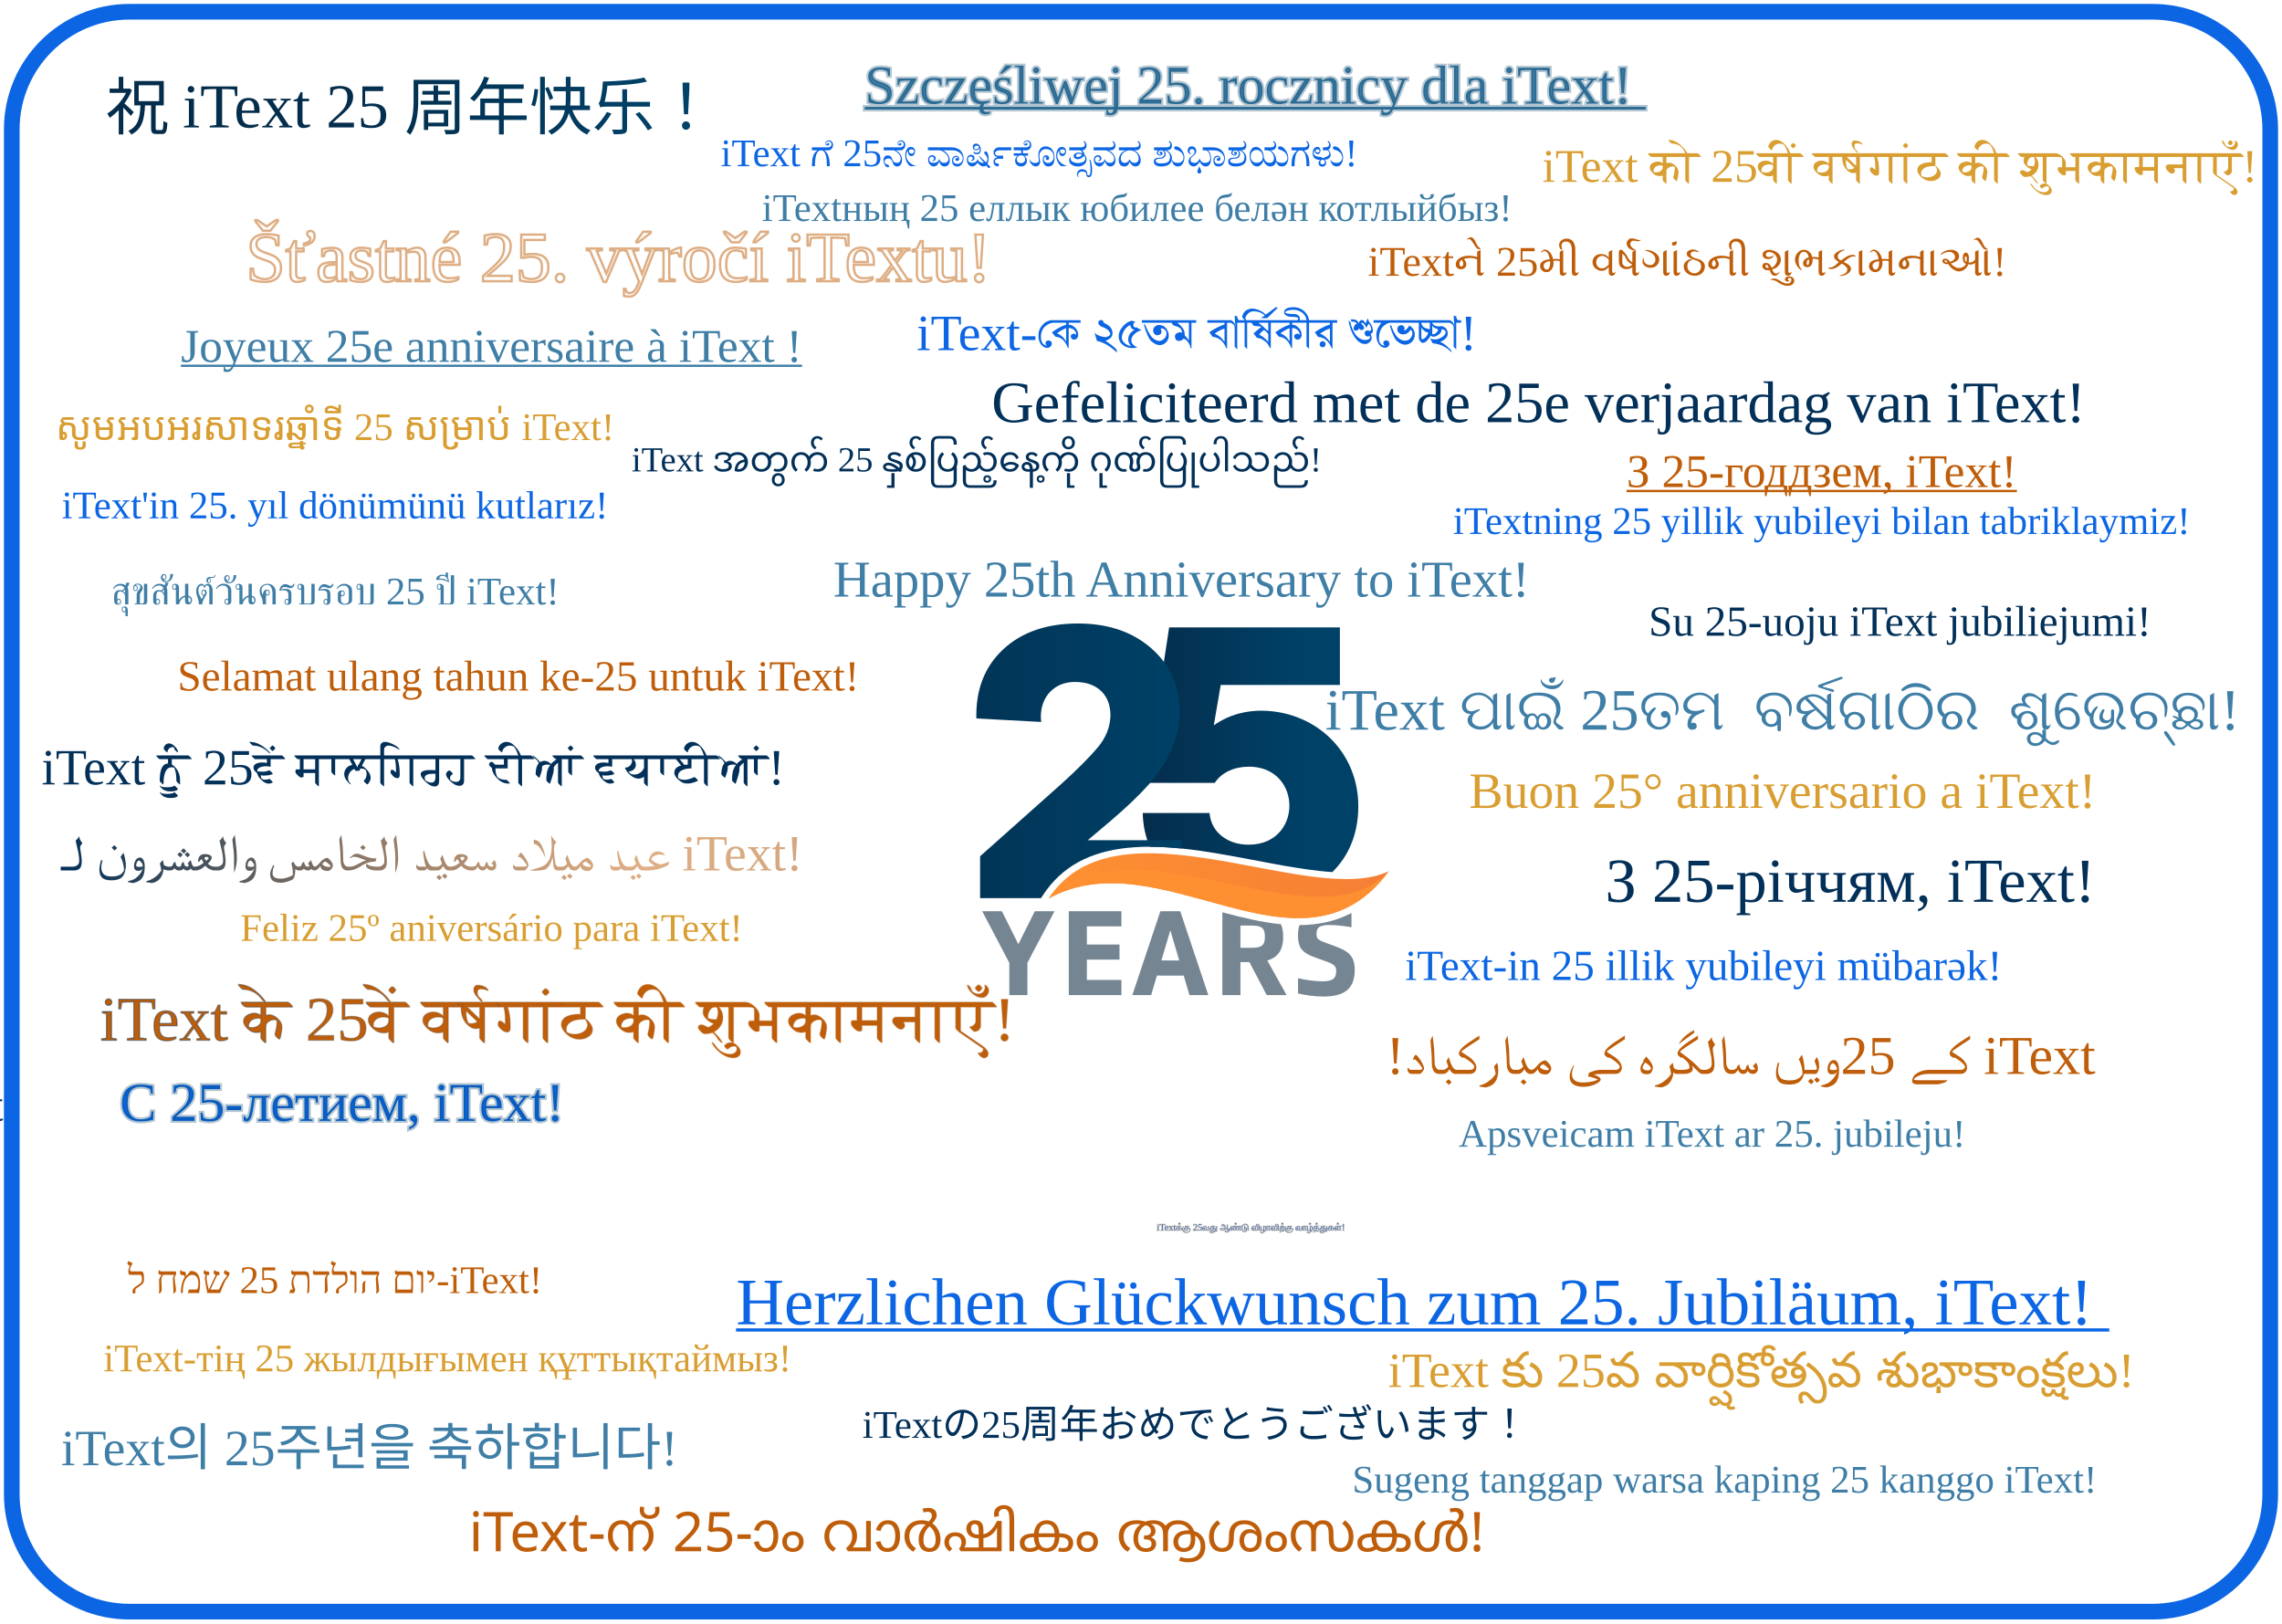
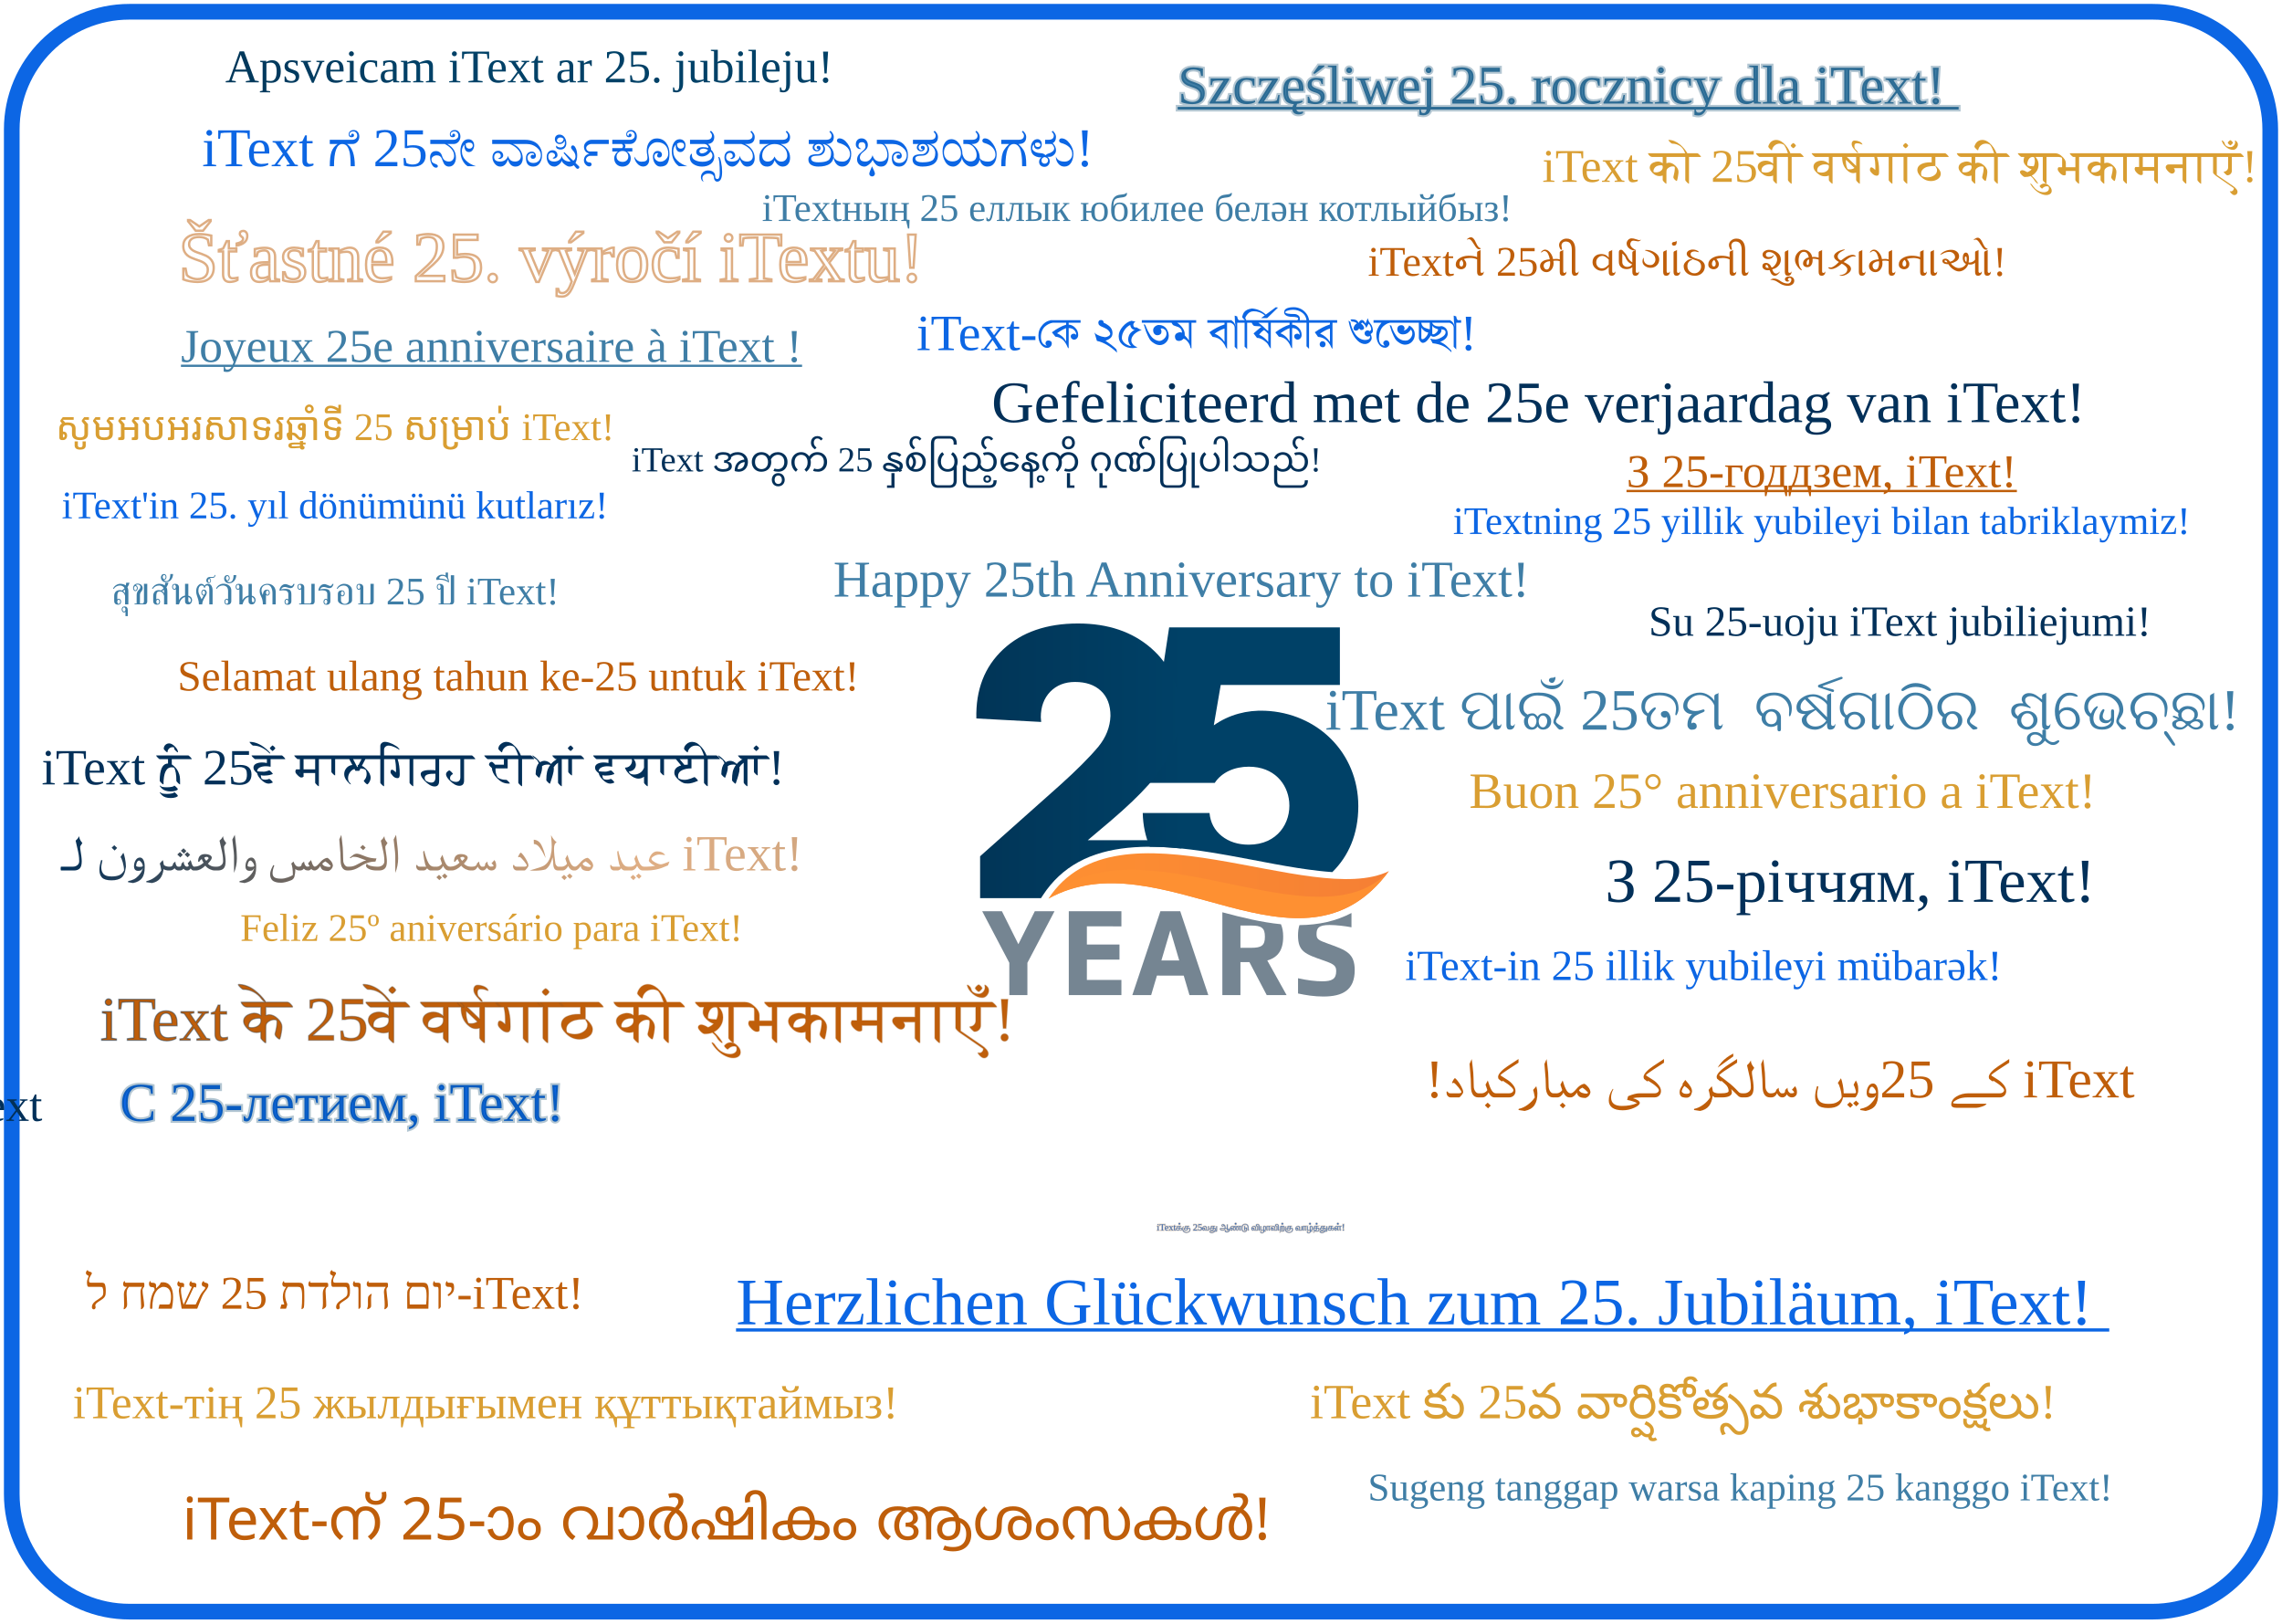
<svg xmlns="http://www.w3.org/2000/svg" role="img" aria-description="HappyAnniversary to iText" width="100%" height="100%" viewBox="-5 -5 970 690" preserveAspectRatio="xMidYMid meet">
  <style type="text/css">
        @font-face {
-         font-family: 'NotoSansMalayalam';
-         font-weight: 400;
-         font-style: regular;
-         src: url('../fonts/NotoSansMalayalam-Regular.ttf')
-         format('TrueType');
+           font-family: 'NotoSansMalayalam';
+           font-weight: 400;
+           font-style: regular;
+           src: url('../fonts/NotoSansMalayalam-Regular.ttf')
+           format('TrueType');
        }
        .cls-1 {
-         fill: url(#linear-gradient-2);
+           fill: url(#linear-gradient-2);
        }
        .cls-1, .cls-2, .cls-3, .cls-4 {
-         fill-rule: evenodd;
+           fill-rule: evenodd;
        }
        .cls-2 {
-         fill: url(#linear-gradient-3);
+           fill: url(#linear-gradient-3);
        }
        .cls-3 {
-         fill: url(#linear-gradient-4);
+           fill: url(#linear-gradient-4);
        }
        .cls-5 {
-         fill: #758592;
+           fill: #758592;
        }
        .cls-4 {
-         fill: url(#linear-gradient);
+           fill: url(#linear-gradient);
        }
    </style>
  <defs>
    <clipPath id="textClip">
-       <text transform="translate(170, 50) scale(0.3326,0.3326)" text-anchor="middle" style="fill: rgb(2, 48, 89);  font-size: 80px">
-                 祝 iText 25 周年快乐！
+       <text transform="translate(220, 30) scale(0.3326,0.3326)" text-anchor="middle" style="fill: rgb(2, 48, 89);  font-size: 60px">
+                 Apsveicam iText ar 25. jubileju!
            </text>
    </clipPath>
    <linearGradient id="template">
      <stop offset="0" stop-color="rgb(2, 48, 89)" stop-opacity="1" />
      <stop offset="0.3" stop-color="rgb(191, 94, 10)" stop-opacity="0.5" />
      <stop offset="1" stop-color="rgb(63, 126, 166)" stop-opacity="1" />
    </linearGradient>
    <linearGradient id="gradient" href="#template" />
-     <linearGradient id="linear-gradient" x1="141.47" y1="107.321" x2="324.744" y2="107.321" gradientUnits="userSpaceOnUse">
+     <linearGradient id="linear-gradient" x1="0" y1="116.735" x2="174.337" y2="116.735" gradientUnits="userSpaceOnUse">
      <stop offset="0" stop-color="#042d4c" />
-       <stop offset=".733" stop-color="#004167" />
+       <stop offset="1" stop-color="#004167" />
    </linearGradient>
    <linearGradient id="linear-gradient-2" x1="0" y1="116.735" x2="174.337" y2="116.735" gradientUnits="userSpaceOnUse">
      <stop offset="0" stop-color="#013557" />
      <stop offset="1" stop-color="#004167" />
    </linearGradient>
    <linearGradient id="linear-gradient-3" x1="62.836" y1="222.906" x2="350.455" y2="222.911" gradientUnits="userSpaceOnUse">
      <stop offset="0" stop-color="#fe9032" />
      <stop offset="1" stop-color="#f57f34" />
    </linearGradient>
    <linearGradient id="linear-gradient-4" x1="61.36" y1="229.921" x2="351.004" y2="229.926" gradientUnits="userSpaceOnUse">
      <stop offset="0" stop-color="#fe9032" />
      <stop offset="1" stop-color="#fe9032" />
    </linearGradient>
  </defs>
  <g clip-path="url(#textClip)" fill-opacity="1">
-     <rect x="0" y="0" width="300" height="140" fill="url(#linear-gradient)" />
+     <rect x="0" y="0" width="400" height="140" fill="url(#linear-gradient)" />
  </g>
  <g id="itextLogo" transform="matrix(0.5, 0, 0, 0.5, 410, 260)">
    <path class="cls-5" d="M43.426,288.451l-.005,27.429h-15.368l.003-27.426-23.063-43.857h16.756l13.99,28.034,13.991-28.034h16.755l-23.059,43.853Z" />
    <path class="cls-5" d="M93.989,257.455v15.427l27.723.012v12.857l-27.724-.01v17.272l29.355.01v12.858l-29.357-.009v.007h-15.368l.004-71.283h13.237v-.002l31.484.011v12.857l-29.354-.009Z" />
    <path class="cls-5" d="M176.315,299.318l-22.778-.006-4.898,16.568-16.009-.002,23.867-71.276,3.646-.002v-.003h9.565v.003l3.646.002,23.865,71.276-16.009.002-4.896-16.562ZM172.514,286.459l-7.589-25.679-7.587,25.675,15.177.004Z" />
    <path class="cls-4" d="M302.642,211.345c13.707-13.437,22.102-32.166,22.102-56.062,0-45.36-34.757-79.301-79.419-81.108-15.065-.616-30.227,3.124-43.435,12.385l5.886-34.307h101.3V3.297h-145.137l-20.108,132.205h58.861c5.958-9.108,17.005-13.77,28.954-13.77,21.457,0,32.92,14.442,34.347,29.839,1.642,17.608-9.801,36.46-34.347,36.46-9.13,0-16.804-2.431-23.018-7.355-6.157-4.918-9.613-11.395-10.375-19.553h-56.783c.277,10.508,2.293,20.066,6.04,28.668,23.529.014,47.571,3.907,68.308,7.614,25.129,4.48,50.514,10.126,75.872,12.944,3.47.388,7.148.734,10.951.997Z" />
    <path class="cls-1" d="M174.337,184.25v7.024c-30.365-3.089-62.317-2.245-87.433,11.477-12.419,6.781-22.421,16.235-30.165,28.059l-1.745,2.659H3.219v-35.601l67.754-60.302c13.998-12.592,24.963-23.501,32.741-32.796,6.546-7.993,10.002-16.748,10.328-26.258,0-9.08-2.702-16.16-8.111-21.237-5.347-5.022-12.69-7.563-21.985-7.563-8.644,0-15.668,2.757-21.077,8.263-5.347,5.569-8.049,12.807-8.049,21.777l.325,3.948L.033,80.727c-.595-24.367,6.968-43.934,22.747-58.68C38.558,7.349,59.795,0,86.482,0c25.448,0,46.144,7.03,62.192,21.022,16.048,14.047,24.098,32.146,24.098,54.303,0,11.179-2.431,22.04-7.239,32.526-4.808,10.536-11.187,20.26-19.13,29.23-7.993,8.963-18.536,19.019-31.605,30.199l-20.094,16.969h79.633Z" />
    <path class="cls-2" d="M350.773,210.508c-75.283,101.81-194.064-29.382-289.413,23.336,58.383-89.151,223.197,8.893,289.413-23.336Z" />
    <path class="cls-3" d="M350.773,210.508c-75.283,101.81-194.064-29.382-289.413,23.336,75.069-71.662,227.298,43.58,289.413-23.336Z" />
    <path class="cls-5" d="M299.468,272.354c-8.886-3.186-10.233-3.954-10.233-8.348,0-4.988,1.676-7.705,11.092-7.705,5.412,0,13.34.917,18.608,1.952v-12.147c-13.039,6.823-27.646,10.171-44.258,10.3-.816,2.622-1.191,5.572-1.191,8.84,0,13.732,6.111,15.815,22.122,21.355,8.667,3.023,10.329,4.472,10.329,8.95,0,6.686-3.561,8.626-11.903,8.626-5.552,0-12.762-.848-20.529-2.611v12.96c6.873,1.488,14.049,2.576,21.427,2.576,16.458,0,26.752-5.374,26.752-22.448,0-14.248-7.198-16.965-22.216-22.301Z" />
    <path class="cls-5" d="M260.873,266.234c.009-4.236-.653-7.703-1.889-10.568-16.175-1.606-32.714-5.576-49.814-10.172l-.004,70.387h15.368l.002-28.008h7.634l14.708,28.008h16.889l-16.402-29.423c8.895-2.529,13.53-8.68,13.507-20.224ZM233.678,275.696h-9.139v-18.924h9.139c8.696,0,11.69,1.959,11.655,9.504.035,7.488-2.889,9.42-11.655,9.42Z" />
  </g>
  <rect class="scaledRect" x="0" y="0" rx="500" ry="5" width="9600" height="68" transform="scale(0.1, 10)" fill="none" stroke="#0c66e4" stroke-width="5pt" vector-effect="non-scaling-stroke" />
  <g transform="translate(470, 355) scale(0.3326,0.3326)">
    <text x="172" y="490" text-anchor="middle" fill="#0c66e4" font-size="6rem" stroke="url(#gradient)" stroke-width="1.5" stroke-opacity="0.5">
            iTextக்கு 25வது ஆண்டு விழாவிற்கு வாழ்த்துகள்!
-             <tspan x="-1114" y="-723" text-anchor="start" stroke="rgb(191, 94, 10)" stroke-width="3" fill="none" font-size="91px">
+             <tspan x="-1200" y="-723" text-anchor="start" stroke="rgb(191, 94, 10)" stroke-width="3" fill="none" font-size="91px">
                Šťastné 25. výročí iTextu!
            </tspan>
      <tspan style="fill: rgb(191, 94, 10); font-size: 80px" text-anchor="start" x="-1300" dy="970">
                iText के 25वें वर्षगांठ की शुभकामनाएँ!
                <tspan style="fill: rgb(2, 48, 89)" font-size="75px" dx="-50" dy="-790" stroke="none">
                    Gefeliciteerd met de 25e verjaardag van iText!
                </tspan>
      </tspan>
    </text>
    <text x="90" y="-320" text-anchor="middle" fill="rgb(63, 126, 166)" font-size="5.5em">
            Happy 25th Anniversary to iText!
            <tspan style="fill: #0c66e4;  font-size: 65px" dx="-800" dy="-315">
                iText-কে ২৫তম বার্ষিকীর শুভেচ্ছা!
            </tspan>
-       <tspan x="1300" y="690" text-anchor="end" style="fill: rgb(217, 158, 50);  font-size: 63px">
+       <tspan x="1200" y="730" text-anchor="end" style="fill: rgb(217, 158, 50);  font-size: 63px">
                iText కు 25వ వార్షికోత్సవ శుభాకాంక్షలు!
            </tspan>
    </text>
    <text text-anchor="end" style="fill: rgb(191, 94, 10);  font-size: 54px" transform="translate(1150, -730)">
            iTextને 25મી વર્ષગાંઠની શુભકામનાઓ!
            <tspan fill="url(#gradient)" style="font-size: 65px" dx="-2500" dy="760">
                عيد ميلاد سعيد الخامس والعشرون لـ iText!
            </tspan>
    </text>
-     <text text-anchor="middle" fill="rgb(63, 126, 166)" font-size="70px" stroke="#004068" stroke-width="5" stroke-opacity="0.3" transform="translate(-300, -950)" text-decoration="underline">
+     <text text-anchor="middle" fill="rgb(63, 126, 166)" font-size="70px" stroke="#004068" stroke-width="5" stroke-opacity="0.3" transform="translate(-100, -950)" text-decoration="underline">
            Szczęśliwej 25. rocznicy dla iText!
-             <tspan text-anchor="middle" style="fill: #0c66e4" dx="-1950" dy="1300">
+             <tspan text-anchor="middle" style="fill: #0c66e4" dx="-2350" dy="1300">
                С 25-летием, iText!
            </tspan>
    </text>
-     <text text-anchor="middle" style="fill: rgb(217, 158, 50);  font-size: 50px" transform="translate(-850, 670)">
+     <text text-anchor="middle" style="fill: rgb(217, 158, 50);  font-size: 60px" transform="translate(-800, 730)">
            iText-тің 25 жылдығымен құттықтаймыз!
-             <tspan x="2100" y="-380" text-anchor="start" direction="rtl" style="fill: rgb(191, 94, 10);  font-size: 70px">
+             <tspan x="2100" y="-410" text-anchor="start" direction="rtl" style="fill: rgb(191, 94, 10);  font-size: 70px">
                iText کے 25ویں سالگرہ کی مبارکباد!
-                 <tspan fill="rgb(2, 48, 89)" font-size="60px" dx="-1750" dy="60">
+                 <tspan fill="rgb(2, 48, 89)" font-size="60px" dx="-1750" dy="30">
                    Feliz 25º aniversário iText!
                </tspan>
      </tspan>
    </text>
    <text text-anchor="middle" style="fill: rgb(63, 126, 166);  font-size: 60px" transform="translate(-800, -620)" text-decoration="underline">
            Joyeux 25e anniversaire à iText !
        </text>
    <text text-anchor="middle" text-decoration="underline" style="fill: #0c66e4;  font-size: 85px" transform="translate(390, 610)">
            Herzlichen Glückwunsch zum 25. Jubiläum, iText!
            <tspan style="fill: #0c66e4;  font-size: 55px" dx="-900" dy="-440">
                iText-in 25 illik yubileyi mübarək!
            </tspan>
    </text>
    <text text-anchor="middle" style="fill: rgb(217, 158, 50);  font-size: 65px" transform="translate(850, -50)">
            Buon 25° anniversario a iText!
        </text>
    <text x="-800" y="120" text-anchor="middle" style="fill: rgb(217, 158, 50);  font-size: 50px">
            Feliz 25º aniversário para iText!
        </text>
-     <text text-anchor="middle" style="fill: rgb(2, 48, 89);  font-size: 50px" transform="translate(100, 755)">
-             iTextの25周年おめでとうございます！
-         </text>
-     <text style="fill: rgb(63, 126, 166);  font-size: 65px" transform="translate(-1350, 790)">
-             iText의 25주년을 축하합니다!
-         </text>
    <text x="1250" y="70" text-anchor="end" fill="rgb(2, 48, 89)" font-size="80px">
            З 25-річчям, iText!
        </text>
    <text text-anchor="middle" style="fill: rgb(191, 94, 10);  font-size: 60px" text-decoration="underline" transform="translate(900, -460)">
            З 25-годдзем, iText!
        </text>
    <text text-anchor="middle" style="fill: rgb(2, 48, 89);  font-size: 55px" transform="translate(1000, -270)">
            Su 25-uoju iText jubiliejumi!
        </text>
-     <text text-anchor="middle" style="fill: rgb(63, 126, 166);  font-size: 50px" transform="translate(760, 383)">
-             Apsveicam iText ar 25. jubileju!
-         </text>
    <text text-anchor="middle" style="fill: #0c66e4;  font-size: 50px" transform="translate(-1000, -420)">
            iText'in 25. yıl dönümünü kutlarız!
        </text>
    <text text-anchor="middle" style="fill: rgb(217, 158, 50);  font-size: 60px" transform="translate(1000, -850)">
            iText को 25वीं वर्षगांठ की शुभकामनाएँ!
        </text>
-     <text text-anchor="middle" style="fill: rgb(191, 94, 10);  font-size: 50px" transform="translate(-1000, 570)">
+     <text text-anchor="middle" style="fill: rgb(191, 94, 10);  font-size: 60px" transform="translate(-1000, 590)">
            יום הולדת 25 שמח ל-iText!
        </text>
-     <text style="fill: rgb(63, 126, 166);  font-size: 50px" transform="translate(300, 825)">
+     <text style="fill: rgb(63, 126, 166);  font-size: 50px" transform="translate(320, 835)">
            Sugeng tanggap warsa kaping 25 kanggo iText!
        </text>
    <text text-anchor="middle" style="fill: #0c66e4;  font-size: 50px" transform="translate(900, -400)">
            iTextning 25 yillik yubileyi bilan tabriklaymiz!
        </text>
    <text text-anchor="middle" style="fill: rgb(63, 126, 166);  font-size: 50px" transform="translate(25, -800)">
            iTextның 25 еллык юбилее белән котлыйбыз!
        </text>
    <text text-anchor="end" style="fill: rgb(191, 94, 10);  font-size: 55px" transform="translate(-330, -200)">
            Selamat ulang tahun ke-25 untuk iText!
        </text>
    <text text-anchor="middle" style="fill: rgb(2, 48, 89);  font-size: 65px" transform="translate(-900, -80)">
            iText ਨੂੰ 25ਵੇਂ ਸਾਲਗਿਰਹ ਦੀਆਂ ਵਧਾਈਆਂ!
        </text>
    <text text-anchor="middle" style="fill: rgb(217, 158, 50);  font-size: 50px" transform="translate(-1000, -520)">សូមអបអរសាទរ​ឆ្នាំទី 25 សម្រាប់ iText!
        </text>
    <text text-anchor="middle" style="fill: rgb(63, 126, 166);  font-size: 50px" transform="translate(-1000, -310)">
            สุขสันต์วันครบรอบ 25 ปี iText!
        </text>
-     <text text-anchor="middle" style="fill: #0c66e4;  font-size: 50px" transform="translate(-100, -870)">
+     <text text-anchor="middle" style="fill: #0c66e4;  font-size: 70px" transform="translate(-600, -870)">
            iText ಗೆ 25ನೇ ವಾರ್ಷಿಕೋತ್ಸವದ ಶುಭಾಶಯಗಳು!
        </text>
-     <text text-anchor="middle" style="fill: rgb(191, 94, 10);  font-size: 70px" transform="translate(-180, 900)" font-family="NotoSansMalayalam">
+     <text text-anchor="middle" style="fill: rgb(191, 94, 10);  font-size: 75px" transform="translate(-500, 885)" font-family="NotoSansMalayalam">
            iText-ന് 25-ാം വാർഷികം ആശംസകൾ!
        </text>
    <text text-anchor="middle" style="fill: rgb(2, 48, 89);  font-size: 45px" transform="translate(-180, -480)">
            iText အတွက် 25 နှစ်ပြည့်နေ့ကို ဂုဏ်ပြုပါသည်!
        </text>
-     <text text-anchor="middle" style="fill: rgb(63, 126, 166);  font-size: 75px" transform="translate(850, -150)">iText ପାଇଁ 25ତମ ବର୍ଷଗାଠିର ଶୁଭେଚ୍ଛା!
+     <text text-anchor="middle" style="fill: rgb(63, 126, 166);  font-size: 75px" transform="translate(850, -150)">
+             iText ପାଇଁ 25ତମ ବର୍ଷଗାଠିର ଶୁଭେଚ୍ଛା!
        </text>
  </g>
</svg>
